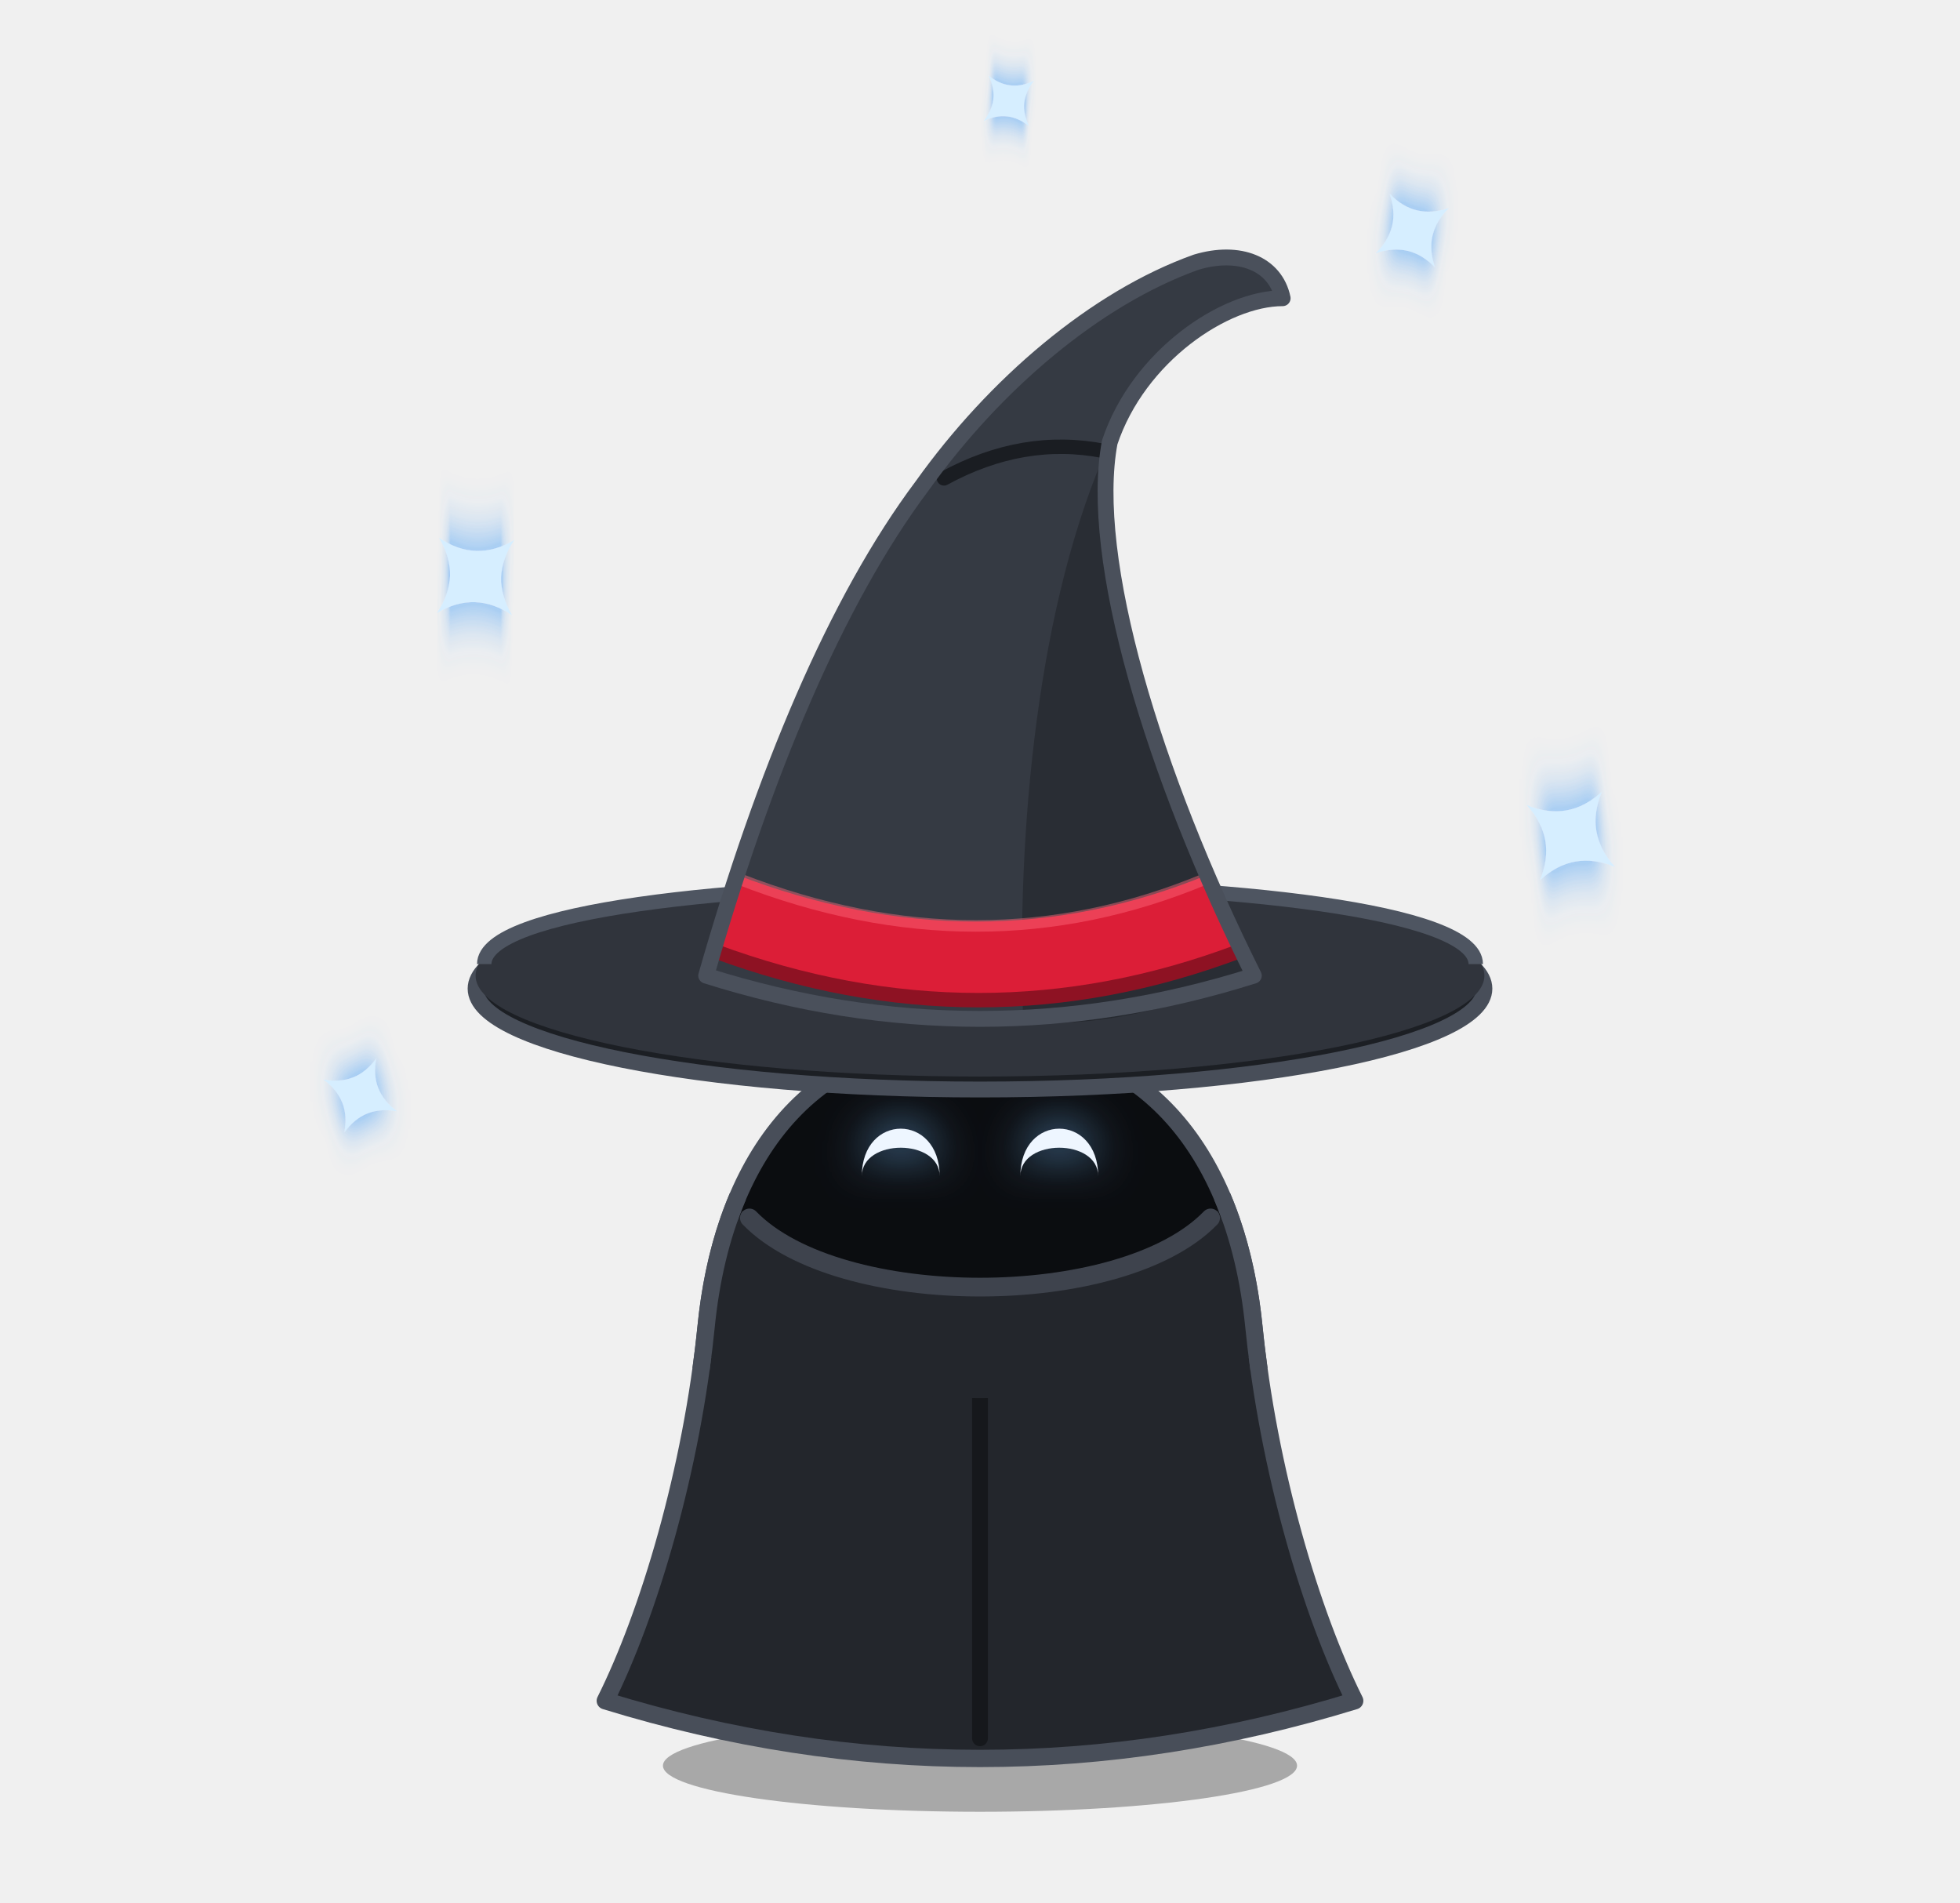
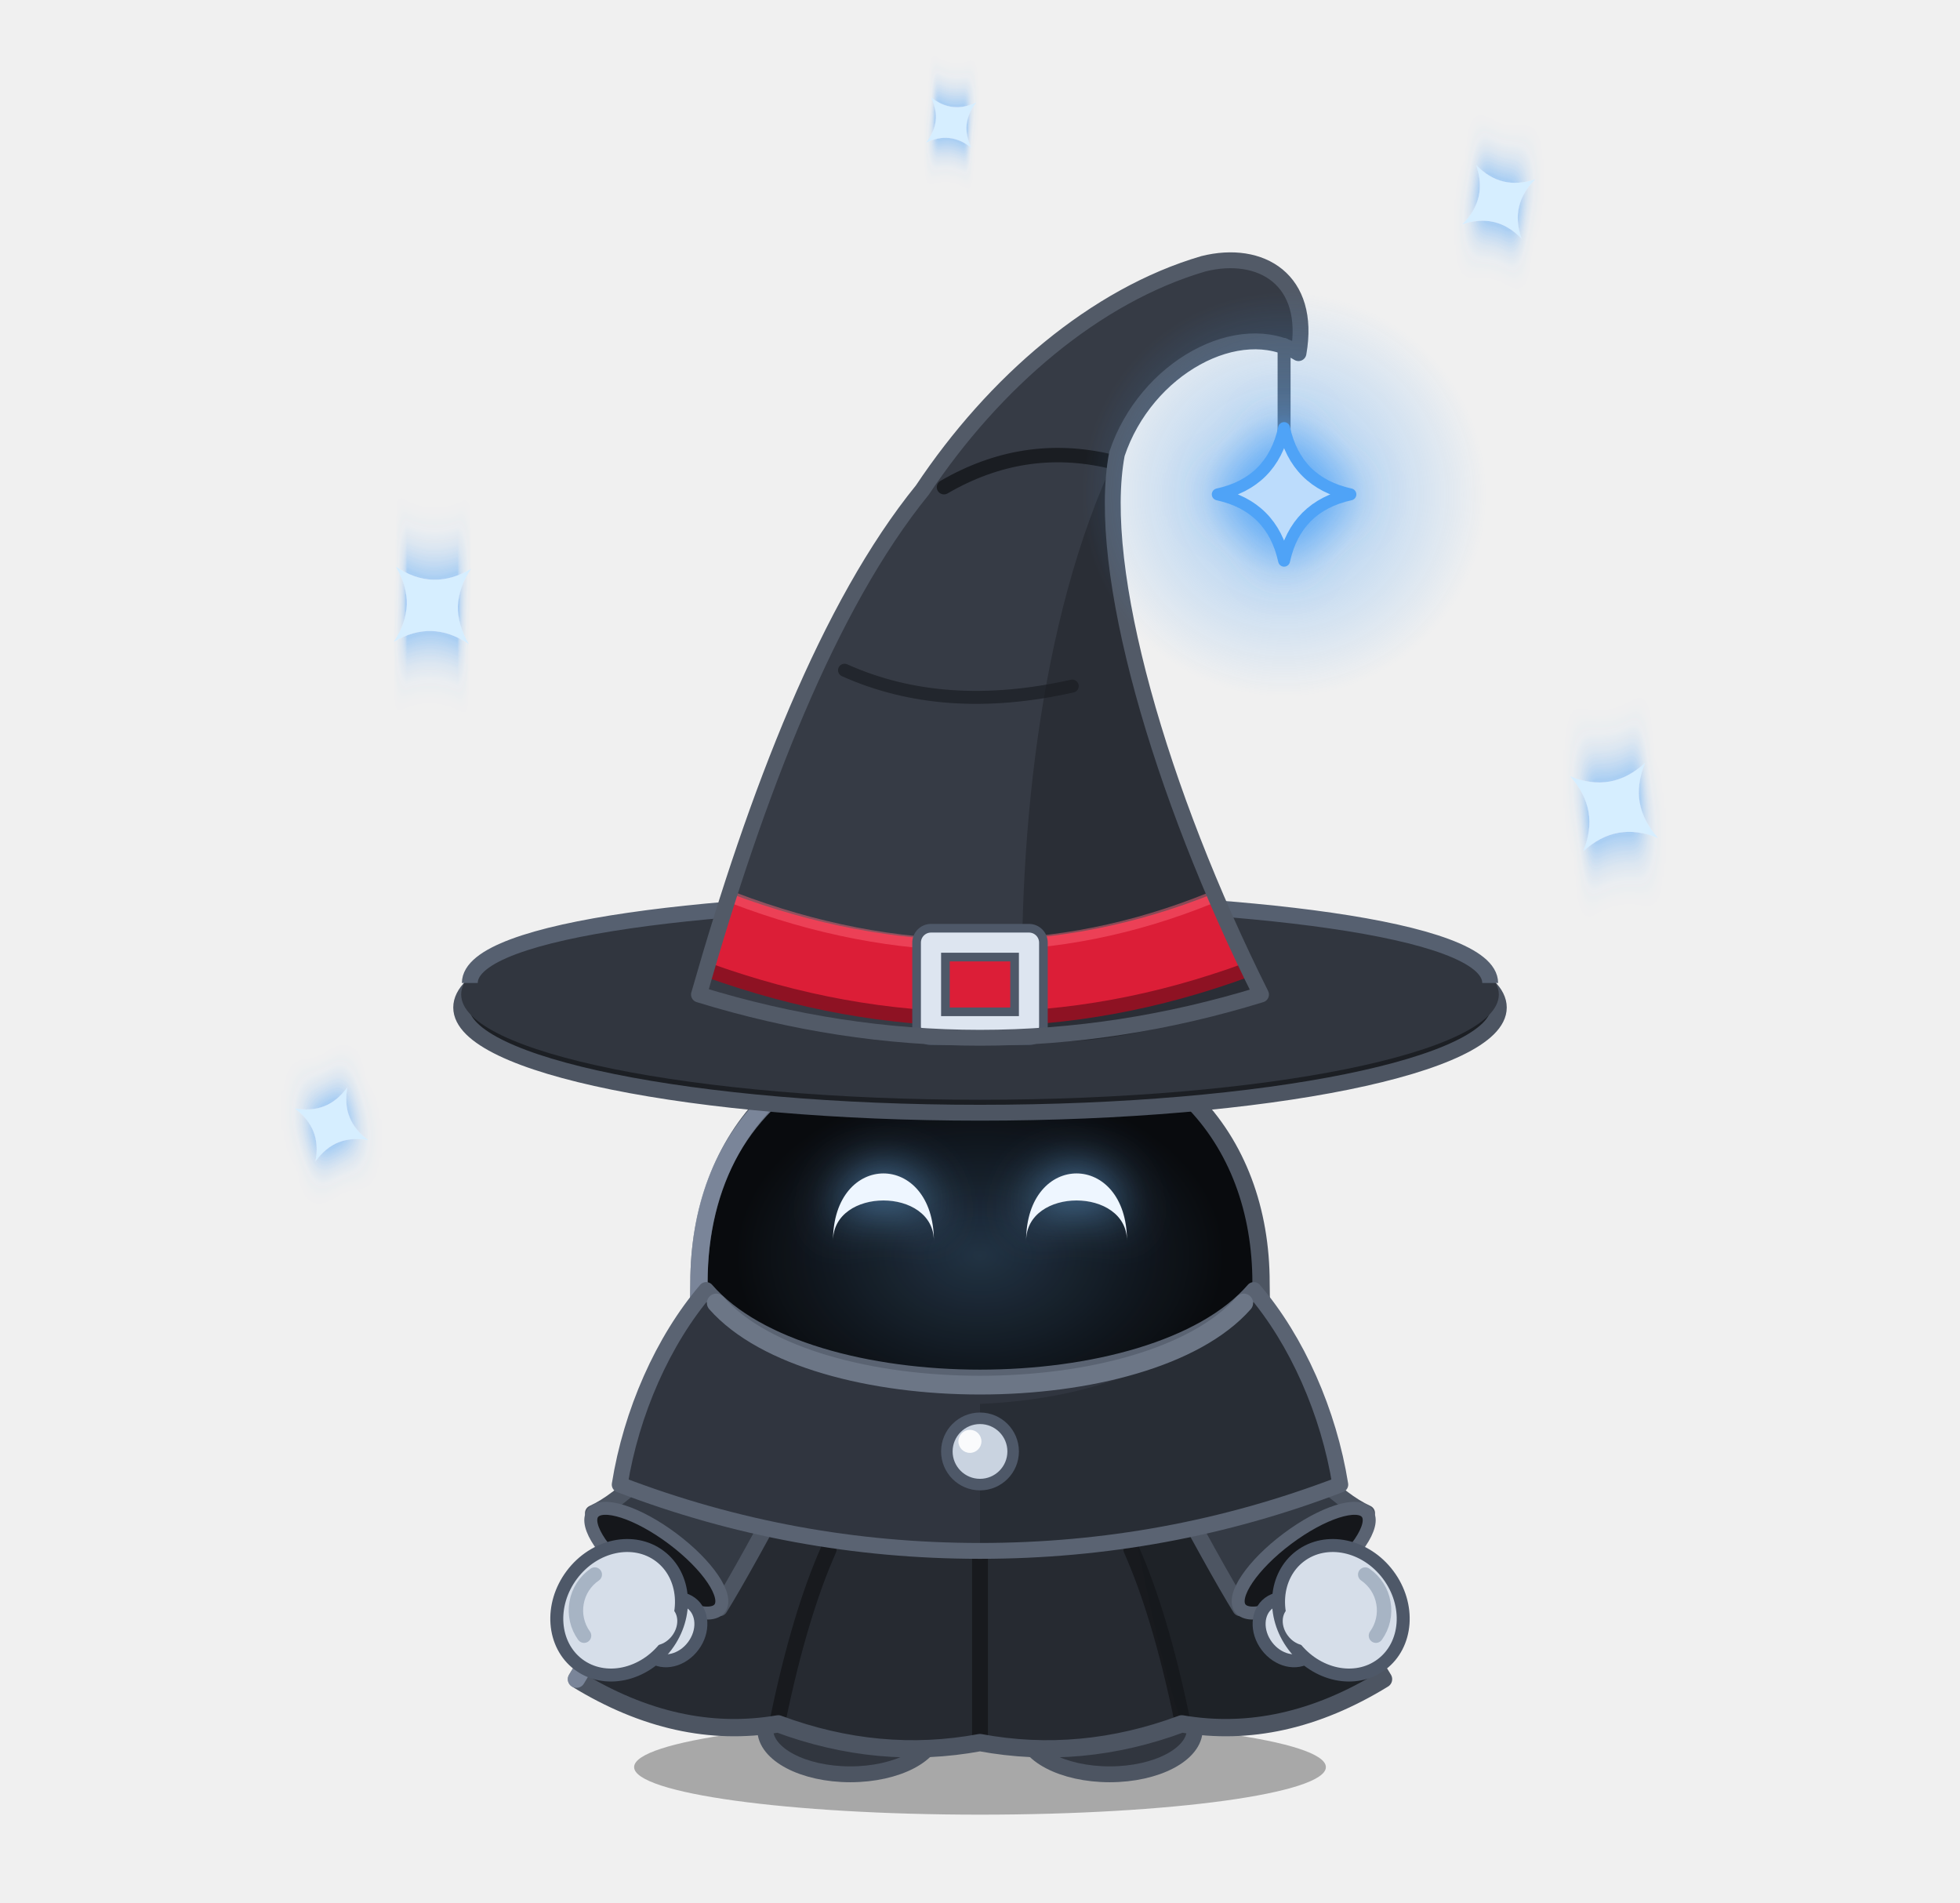
<svg xmlns="http://www.w3.org/2000/svg" width="136" height="132" viewBox="-8 -12 136 132">
  <defs>
-     <filter id="wg0" x="-100%" y="-100%" width="300%" height="300%">
-       <feGaussianBlur in="SourceAlpha" stdDeviation="1.6" result="b" />
+     <radialGradient id="wr0">
+       <stop offset="0" stop-color="#78BEFF" stop-opacity="0.22" />
+       <stop offset="0.6" stop-color="#78BEFF" stop-opacity="0.08" />
+       <stop offset="1" stop-color="#78BEFF" stop-opacity="0" />
+     </radialGradient>
+     <filter id="wg1" x="-100%" y="-100%" width="300%" height="300%">
+       <feGaussianBlur in="SourceAlpha" stdDeviation="1.7" result="b" />
      <feFlood flood-color="#78BEFF" flood-opacity="0.95" />
      <feComposite in2="b" operator="in" />
      <feMerge>
        <feMergeNode />
        <feMergeNode in="SourceGraphic" />
      </feMerge>
    </filter>
-     <filter id="wg1" x="-100%" y="-100%" width="300%" height="300%">
+     <radialGradient id="wr2">
+       <stop offset="0" stop-color="#4FA3F7" stop-opacity="0.75" />
+       <stop offset="0.4" stop-color="#4FA3F7" stop-opacity="0.3" />
+       <stop offset="1" stop-color="#4FA3F7" stop-opacity="0" />
+     </radialGradient>
+     <filter id="wg3" x="-100%" y="-100%" width="300%" height="300%">
+       <feGaussianBlur in="SourceAlpha" stdDeviation="1.8" result="b" />
+       <feFlood flood-color="#4FA3F7" flood-opacity="1" />
+       <feComposite in2="b" operator="in" />
+       <feMerge>
+         <feMergeNode />
+         <feMergeNode in="SourceGraphic" />
+       </feMerge>
+     </filter>
+     <filter id="wg4" x="-100%" y="-100%" width="300%" height="300%">
      <feGaussianBlur in="SourceAlpha" stdDeviation="2" result="b" />
      <feFlood flood-color="#4FA3F7" flood-opacity="0.95" />
      <feComposite in2="b" operator="in" />
      <feMerge>
        <feMergeNode />
        <feMergeNode in="SourceGraphic" />
      </feMerge>
    </filter>
  </defs>
-   <path d="M38 110.5C38 108.73 47.85 107.3 60 107.3C72.15 107.3 82 108.73 82 110.5C82 112.27 72.15 113.7 60 113.7C47.85 113.7 38 112.27 38 110.5Z" fill="#000000" opacity="0.3" />
+   <path d="M36 110.6C36 108.78 46.74 107.3 60 107.3C73.26 107.3 84 108.78 84 110.6C84 112.42 73.26 113.9 60 113.9C46.74 113.9 36 112.42 36 110.6Z" fill="#000000" opacity="0.3" />
  <g transform="translate(60 110) rotate(0 0 0) scale(1 1) translate(-60 -110) translate(0 0)">
-     <path d="M60 60C47 60 42 70 41 80C40 90 37 100 34 106Q60 114 86 106C83 100 80 90 79 80C78 70 73 60 60 60Z" fill="#23262C" />
-     <path d="M60 85L60 108.6" fill="none" stroke="#16181C" stroke-width="1.1" stroke-linecap="round" />
-     <path d="M60 60C50.32 60 45.08 65.54 42.62 72.5L43.5 72.5C50 79 70 79 76.5 72.5L77.38 72.5C74.92 65.54 69.68 60 60 60Z" fill="#0B0D10" />
-     <path d="M60 60C47 60 42 70 41 80C40 90 37 100 34 106Q60 114 86 106C83 100 80 90 79 80C78 70 73 60 60 60Z" fill="none" stroke="#484E59" stroke-width="1.2" stroke-linejoin="round" />
-     <path d="M51.8 69.6C51.8 65.21 57.2 65.21 57.2 69.6C57.2 66.97 51.8 66.97 51.8 69.6Z" fill="#EEF6FF" filter="url(#wg0)" />
-     <path d="M62.8 69.6C62.8 65.21 68.2 65.21 68.2 69.6C68.2 66.97 62.8 66.97 62.8 69.6Z" fill="#EEF6FF" filter="url(#wg0)" />
-     <path d="M43.5 72C50 78.5 70 78.5 76.5 72C78.2 75.5 79 79 79.2 82Q60 88 40.8 82C41 79 41.8 75.5 43.5 72Z" fill="#23262C" />
-     <path d="M43.2 71C42 73.8 41.31 76.9 41 80C40.9 81 40.78 82 40.64 83M76.8 71C78 73.8 78.69 76.9 79 80C79.1 81 79.22 82 79.36 83" fill="none" stroke="#484E59" stroke-width="1.2" />
-     <path d="M44 72.5C50.2 78.9 69.8 78.9 76 72.5" fill="none" stroke="#3E434D" stroke-width="1.3" stroke-linecap="round" />
-     <g transform="translate(0 -0.31) rotate(0 60 56) rotate(0 25 56)">
-       <path d="M25 56.9C25 53.03 40.67 49.9 60 49.9C79.33 49.9 95 53.03 95 56.9C95 60.77 79.33 63.9 60 63.9C40.67 63.9 25 60.77 25 56.9Z" fill="#1C1F24" stroke="#484E59" stroke-width="1.1" />
-       <path d="M25 56C25 52.13 40.67 49 60 49C79.33 49 95 52.13 95 56C95 59.87 79.33 63 60 63C40.67 63 25 59.87 25 56Z" fill="#30343C" />
-       <path d="M25.6 55.2C25.6 47.8 94.4 47.8 94.4 55.2" fill="none" stroke="#4E5561" stroke-width="1" />
-       <path d="M41 56C45 42 50 30 56 22C61 15 68 9 75 6.5C78 5.6 80.5 6.6 81 9C77 9 71 13 69 19C67.5 27 72 42 79 56Q60 62 41 56Z" fill="#353A43" />
-       <path d="M69 19C67.5 27 72 42 79 56Q70 59.8 63 59.2C62.5 46 64 30 69 19Z" fill="#000000" opacity="0.22" />
-       <path d="M57.5 21.5Q63 18.5 68.6 19.6" fill="none" stroke="#1A1D22" stroke-width="1" stroke-linecap="round" />
-       <path d="M43.1 49Q60 55.5 75.8 49L78.2 54.6Q60 61.4 41.4 54.6Z" fill="#DC1E37" />
-       <path d="M43.3 49.3Q60 55.8 75.6 49.3" fill="none" stroke="#FF6B7D" stroke-width="0.8" opacity="0.45" />
-       <path d="M41.6 54.3Q60 61.1 78 54.3" fill="none" stroke="#8E1223" stroke-width="1" />
-       <path d="M41 56C45 42 50 30 56 22C61 15 68 9 75 6.5C78 5.6 80.5 6.6 81 9C77 9 71 13 69 19C67.5 27 72 42 79 56Q60 62 41 56Z" fill="none" stroke="#4A505B" stroke-width="1.1" stroke-linejoin="round" />
+     <g transform="translate(51 108) rotate(0 0 -6)">
+       <path d="M-5.9 0C-5.9 -1.71 -3.26 -3.1 0 -3.1C3.26 -3.1 5.9 -1.71 5.9 0C5.9 1.71 3.26 3.1 0 3.1C-3.26 3.1 -5.9 1.71 -5.9 0Z" fill="#31363F" stroke="#4D5562" stroke-width="1.1" />
+       <path d="M-3.6 -1.1Q0 -2.5 3.2 -1.4" fill="none" stroke="#566070" stroke-width="0.9" stroke-linecap="round" />
    </g>
-     <g transform="translate(90 4) rotate(58.33 0 0) scale(0.6 0.6)">
-       <path d="M0 -5Q0.9 -0.9 5 0Q0.9 0.9 0 5Q-0.9 0.9 -5 0Q-0.9 -0.9 0 -5Z" fill="#D6EEFF" filter="url(#wg1)" />
+     <g transform="translate(69 108) rotate(0 0 -6)">
+       <path d="M-5.9 0C-5.9 -1.71 -3.26 -3.1 0 -3.1C3.26 -3.1 5.9 -1.71 5.9 0C5.9 1.71 3.26 3.1 0 3.1C-3.26 3.1 -5.9 1.71 -5.9 0Z" fill="#31363F" stroke="#4D5562" stroke-width="1.1" />
+       <path d="M-3.6 -1.1Q0 -2.5 3.2 -1.4" fill="none" stroke="#566070" stroke-width="0.9" stroke-linecap="round" />
    </g>
-     <g transform="translate(25 28) rotate(46.67 0 0) scale(0.74 0.74)">
-       <path d="M0 -5Q0.9 -0.9 5 0Q0.9 0.9 0 5Q-0.9 0.9 -5 0Q-0.9 -0.9 0 -5Z" fill="#D6EEFF" filter="url(#wg1)" />
+     <path d="M60 59C47 59 40.5 67 40.5 77C40.5 88 36 98 32 104.5Q39 108.8 46 107.6Q53 110.2 60 108.9Q67 110.2 74 107.6Q81 108.8 88 104.5C84 98 79.5 88 79.5 77C79.5 67 73 59 60 59Z" fill="#262A31" />
+     <path d="M60 59C73 59 79.5 67 79.5 77C79.5 88 84 98 88 104.5Q81 108.8 74 107.6C70 96 69 76 60 59Z" fill="#000000" opacity="0.2" />
+     <path d="M46 107.2Q47.5 100 49.5 95.5M74 107.2Q72.5 100 70.5 95.5M60 95L60 108.4" fill="none" stroke="#15171B" stroke-width="1.1" stroke-linecap="round" opacity="0.85" />
+     <path d="M60 59C47 59 40.5 67 40.5 77L41 77.5C48 85.6 72 85.6 79 77.5L79.5 77C79.5 67 73 59 60 59Z" fill="#090B0E" />
+     <path d="M60 59C47 59 40.5 67 40.5 77C40.5 88 36 98 32 104.5Q39 108.8 46 107.6Q53 110.2 60 108.9Q67 110.2 74 107.6Q81 108.8 88 104.5C84 98 79.5 88 79.5 77C79.5 67 73 59 60 59Z" fill="none" stroke="#4D5562" stroke-width="1.2" stroke-linejoin="round" />
+     <path d="M49.5 61.5C43.5 64.5 40.5 70 40.5 77C40.5 88 36 98 32 104.5" fill="none" stroke="#8D9AB0" stroke-width="1.2" stroke-linecap="round" opacity="0.7" />
+     <ellipse cx="60" cy="75.1" rx="17" ry="11.9" fill="url(#wr0)" />
+     <path d="M49.8 74.1C49.8 67.85 56.8 67.85 56.8 74.1C56.8 70.35 49.8 70.35 49.8 74.1Z" fill="#EEF6FF" filter="url(#wg1)" />
+     <path d="M63.2 74.1C63.2 67.85 70.2 67.85 70.2 74.1C70.2 70.35 63.2 70.35 63.2 74.1Z" fill="#EEF6FF" filter="url(#wg1)" />
+     <path d="M41.38 84.66Q36.4 91.5 33.14 92.98L41.94 99.58Q43.6 96.9 47.62 89.34Z" fill="#343A44" stroke="#4D5562" stroke-width="1.1" stroke-linejoin="round" />
+     <g transform="translate(37.54 96.28) rotate(126.87 0 0)">
+       <path d="M-1.9 0C-1.9 -3.04 -1.05 -5.5 0 -5.5C1.05 -5.5 1.9 -3.04 1.9 0C1.9 3.04 1.05 5.5 0 5.5C-1.05 5.5 -1.9 3.04 -1.9 0Z" fill="#15171B" stroke="#5A6372" stroke-width="0.9" />
    </g>
-     <g transform="translate(101 46) rotate(35 0 0) scale(0.75 0.75)">
-       <path d="M0 -5Q0.9 -0.9 5 0Q0.9 0.9 0 5Q-0.9 0.9 -5 0Q-0.9 -0.9 0 -5Z" fill="#D6EEFF" filter="url(#wg1)" />
+     <path d="M72.38 89.34Q76.4 96.9 78.06 99.58L86.86 92.98Q83.6 91.5 78.62 84.66Z" fill="#343A44" stroke="#4D5562" stroke-width="1.1" stroke-linejoin="round" />
+     <g transform="translate(82.46 96.28) rotate(53.13 0 0)">
+       <path d="M-1.9 0C-1.9 -3.04 -1.05 -5.5 0 -5.5C1.05 -5.5 1.9 -3.04 1.9 0C1.9 3.04 1.05 5.5 0 5.5C-1.05 5.5 -1.9 3.04 -1.9 0Z" fill="#15171B" stroke="#5A6372" stroke-width="0.9" />
    </g>
-     <g transform="translate(17 64) rotate(23.33 0 0) scale(0.56 0.56)">
-       <path d="M0 -5Q0.9 -0.9 5 0Q0.9 0.9 0 5Q-0.9 0.9 -5 0Q-0.9 -0.9 0 -5Z" fill="#D6EEFF" filter="url(#wg1)" />
+     <path d="M41 77.5C48 85.6 72 85.6 79 77.5C82 81 84.2 86 85 91Q73 95.6 60 95.6Q47 95.6 35 91C35.8 86 38 81 41 77.5Z" fill="#30353F" />
+     <path d="M60 85.4C70 85 76 81 79 77.5C82 81 84.2 86 85 91Q73 95.6 60 95.6Z" fill="#000000" opacity="0.16" />
+     <path d="M41 77.5C48 85.6 72 85.6 79 77.5C82 81 84.2 86 85 91Q73 95.6 60 95.6Q47 95.6 35 91C35.8 86 38 81 41 77.5Z" fill="none" stroke="#5A6372" stroke-width="1.1" stroke-linejoin="round" />
+     <path d="M41.7 78.4C48.4 86 71.6 86 78.3 78.4" fill="none" stroke="#6C7686" stroke-width="1.3" stroke-linecap="round" />
+     <path d="M57.7 88.7C57.7 87.43 58.73 86.4 60 86.4C61.27 86.4 62.3 87.43 62.3 88.7C62.3 89.97 61.27 91 60 91C58.73 91 57.7 89.97 57.7 88.7Z" fill="#C9D3E0" stroke="#4E5868" stroke-width="0.8" />
+     <path d="M58.5 88C58.5 87.56 58.86 87.2 59.3 87.2C59.74 87.2 60.1 87.56 60.1 88C60.1 88.44 59.74 88.8 59.3 88.8C58.86 88.8 58.5 88.44 58.5 88Z" fill="#FFFFFF" opacity="0.9" />
+     <g transform="translate(0 0) rotate(0 60 57) rotate(0 24 57)">
+       <path d="M24 57.9C24 53.87 40.12 50.6 60 50.6C79.88 50.6 96 53.87 96 57.9C96 61.93 79.88 65.2 60 65.2C40.12 65.2 24 61.93 24 57.9Z" fill="#1C1F24" stroke="#4D5562" stroke-width="1.1" />
+       <path d="M24 57C24 52.97 40.12 49.7 60 49.7C79.88 49.7 96 52.97 96 57C96 61.03 79.88 64.3 60 64.3C40.12 64.3 24 61.03 24 57Z" fill="#31363F" />
+       <path d="M24.6 56.2C24.6 48.5 95.4 48.5 95.4 56.2" fill="none" stroke="#566070" stroke-width="1.1" />
+       <path d="M40.5 57C44.5 43 49.5 30 56 22C61 14.5 68 8.5 75.5 6.3C79.5 5.3 83 7.4 82.1 12.5C78 10 71.5 13.5 69.5 19.5C68 27.5 72.5 43 79.5 57Q60 63 40.5 57Z" fill="#363B45" />
+       <path d="M69.5 19.5C68 27.5 72.5 43 79.5 57Q70 60.8 63 60.2C62.5 47 64 31 69.5 19.5Z" fill="#000000" opacity="0.22" />
+       <path d="M57.5 21.8Q63 18.6 69 20" fill="none" stroke="#1A1D22" stroke-width="1" stroke-linecap="round" />
+       <path d="M50.6 34.5Q57.5 37.6 66.4 35.6" fill="none" stroke="#1A1D22" stroke-width="0.9" stroke-linecap="round" opacity="0.7" />
+       <path d="M42.7 50Q60 56.5 76.2 50L78.7 55.6Q60 62.4 40.9 55.6Z" fill="#DC1E37" />
+       <path d="M42.9 50.3Q60 56.8 76 50.3" fill="none" stroke="#FF6B7D" stroke-width="0.8" opacity="0.45" />
+       <path d="M41.1 55.3Q60 62.1 78.5 55.3" fill="none" stroke="#8E1223" stroke-width="1" />
+       <path d="M56.6 53.4L63.4 53.4L63.4 59.2L56.6 59.2Z" fill="none" stroke="#4E5868" stroke-width="2.6" stroke-linejoin="round" />
+       <path d="M56.6 53.4L63.4 53.4L63.4 59.2L56.6 59.2Z" fill="none" stroke="#DDE5F0" stroke-width="1.4" stroke-linejoin="round" />
+       <path d="M40.5 57C44.5 43 49.5 30 56 22C61 14.5 68 8.5 75.5 6.3C79.5 5.3 83 7.4 82.1 12.5C78 10 71.5 13.5 69.5 19.5C68 27.5 72.5 43 79.5 57Q60 63 40.5 57Z" fill="none" stroke="#525A67" stroke-width="1.1" stroke-linejoin="round" />
+       <g transform="translate(81.1 11.9) rotate(0 0 0)">
+         <path d="M0 0L0 6.2" fill="none" stroke="#525A67" stroke-width="0.9" stroke-linecap="round" />
+         <ellipse cx="0" cy="10.4" rx="14" ry="14" fill="url(#wr2)" />
+         <g transform="translate(0 10.4) rotate(0 0 0) scale(0.92 0.92)">
+           <path d="M0 -5Q0.9 -0.9 5 0Q0.9 0.9 0 5Q-0.9 0.9 -5 0Q-0.9 -0.9 0 -5Z" fill="#BCDCFC" stroke="#4FA3F7" stroke-width="0.9" stroke-linejoin="round" filter="url(#wg3)" />
+         </g>
+       </g>
    </g>
-     <g transform="translate(62 -5) rotate(51.33 0 0) scale(0.45 0.45)">
-       <path d="M0 -5Q0.9 -0.9 5 0Q0.9 0.9 0 5Q-0.9 0.9 -5 0Q-0.9 -0.9 0 -5Z" fill="#D6EEFF" filter="url(#wg1)" />
+     <g transform="translate(35.5 99) rotate(126.87 0 0)">
+       <path d="M-2.5 -3.7C-2.5 -4.75 -1.47 -5.6 -0.2 -5.6C1.07 -5.6 2.1 -4.75 2.1 -3.7C2.1 -2.65 1.07 -1.8 -0.2 -1.8C-1.47 -1.8 -2.5 -2.65 -2.5 -3.7Z" fill="#D6DEE9" stroke="#4E5868" stroke-width="0.9" />
+       <path d="M-3.8 0C-3.8 -2.26 -1.7 -4.1 0.9 -4.1C3.5 -4.1 5.6 -2.26 5.6 0C5.6 2.26 3.5 4.1 0.9 4.1C-1.7 4.1 -3.8 2.26 -3.8 0Z" fill="#D6DEE9" stroke="#4E5868" stroke-width="0.9" />
+       <path d="M-1.4 -2.8C-1.4 -3.46 -0.73 -4 0.1 -4C0.93 -4 1.6 -3.46 1.6 -2.8C1.6 -2.14 0.93 -1.6 0.1 -1.6C-0.73 -1.6 -1.4 -2.14 -1.4 -2.8Z" fill="#D6DEE9" />
+       <path d="M3.77 0.89C3.53 1.66 2.98 2.31 2.26 2.67C1.54 3.04 0.7 3.1 -0.07 2.84" fill="none" stroke="#97A5B8" stroke-width="1" stroke-linecap="round" opacity="0.75" />
+     </g>
+     <g transform="translate(84.5 99) rotate(53.13 0 0)">
+       <path d="M-2.5 3.7C-2.5 2.65 -1.47 1.8 -0.2 1.8C1.07 1.8 2.1 2.65 2.1 3.7C2.1 4.75 1.07 5.6 -0.2 5.6C-1.47 5.6 -2.5 4.75 -2.5 3.7Z" fill="#D6DEE9" stroke="#4E5868" stroke-width="0.9" />
+       <path d="M-3.8 0C-3.8 -2.26 -1.7 -4.1 0.9 -4.1C3.5 -4.1 5.6 -2.26 5.6 0C5.6 2.26 3.5 4.1 0.9 4.1C-1.7 4.1 -3.8 2.26 -3.8 0Z" fill="#D6DEE9" stroke="#4E5868" stroke-width="0.9" />
+       <path d="M-1.4 2.8C-1.4 2.14 -0.73 1.6 0.1 1.6C0.93 1.6 1.6 2.14 1.6 2.8C1.6 3.46 0.93 4 0.1 4C-0.73 4 -1.4 3.46 -1.4 2.8Z" fill="#D6DEE9" />
+       <path d="M3.77 -0.89C3.53 -1.66 2.98 -2.31 2.26 -2.67C1.54 -3.04 0.7 -3.1 -0.07 -2.84" fill="none" stroke="#97A5B8" stroke-width="1" stroke-linecap="round" opacity="0.75" />
+     </g>
+     <g transform="translate(96 2) rotate(58.33 0 0) scale(0.6 0.6)">
+       <path d="M0 -5Q0.9 -0.9 5 0Q0.9 0.9 0 5Q-0.9 0.9 -5 0Q-0.9 -0.9 0 -5Z" fill="#D6EEFF" filter="url(#wg4)" />
+     </g>
+     <g transform="translate(22 30) rotate(46.67 0 0) scale(0.74 0.74)">
+       <path d="M0 -5Q0.9 -0.9 5 0Q0.9 0.9 0 5Q-0.9 0.9 -5 0Q-0.9 -0.9 0 -5Z" fill="#D6EEFF" filter="url(#wg4)" />
+     </g>
+     <g transform="translate(104 44) rotate(35 0 0) scale(0.75 0.75)">
+       <path d="M0 -5Q0.9 -0.9 5 0Q0.9 0.9 0 5Q-0.9 0.9 -5 0Q-0.9 -0.9 0 -5Z" fill="#D6EEFF" filter="url(#wg4)" />
+     </g>
+     <g transform="translate(15 66) rotate(23.33 0 0) scale(0.56 0.56)">
+       <path d="M0 -5Q0.9 -0.9 5 0Q0.9 0.9 0 5Q-0.9 0.9 -5 0Q-0.9 -0.9 0 -5Z" fill="#D6EEFF" filter="url(#wg4)" />
+     </g>
+     <g transform="translate(58 -3.5) rotate(51.33 0 0) scale(0.45 0.45)">
+       <path d="M0 -5Q0.9 -0.9 5 0Q0.9 0.9 0 5Q-0.9 0.9 -5 0Q-0.9 -0.9 0 -5Z" fill="#D6EEFF" filter="url(#wg4)" />
    </g>
  </g>
</svg>
